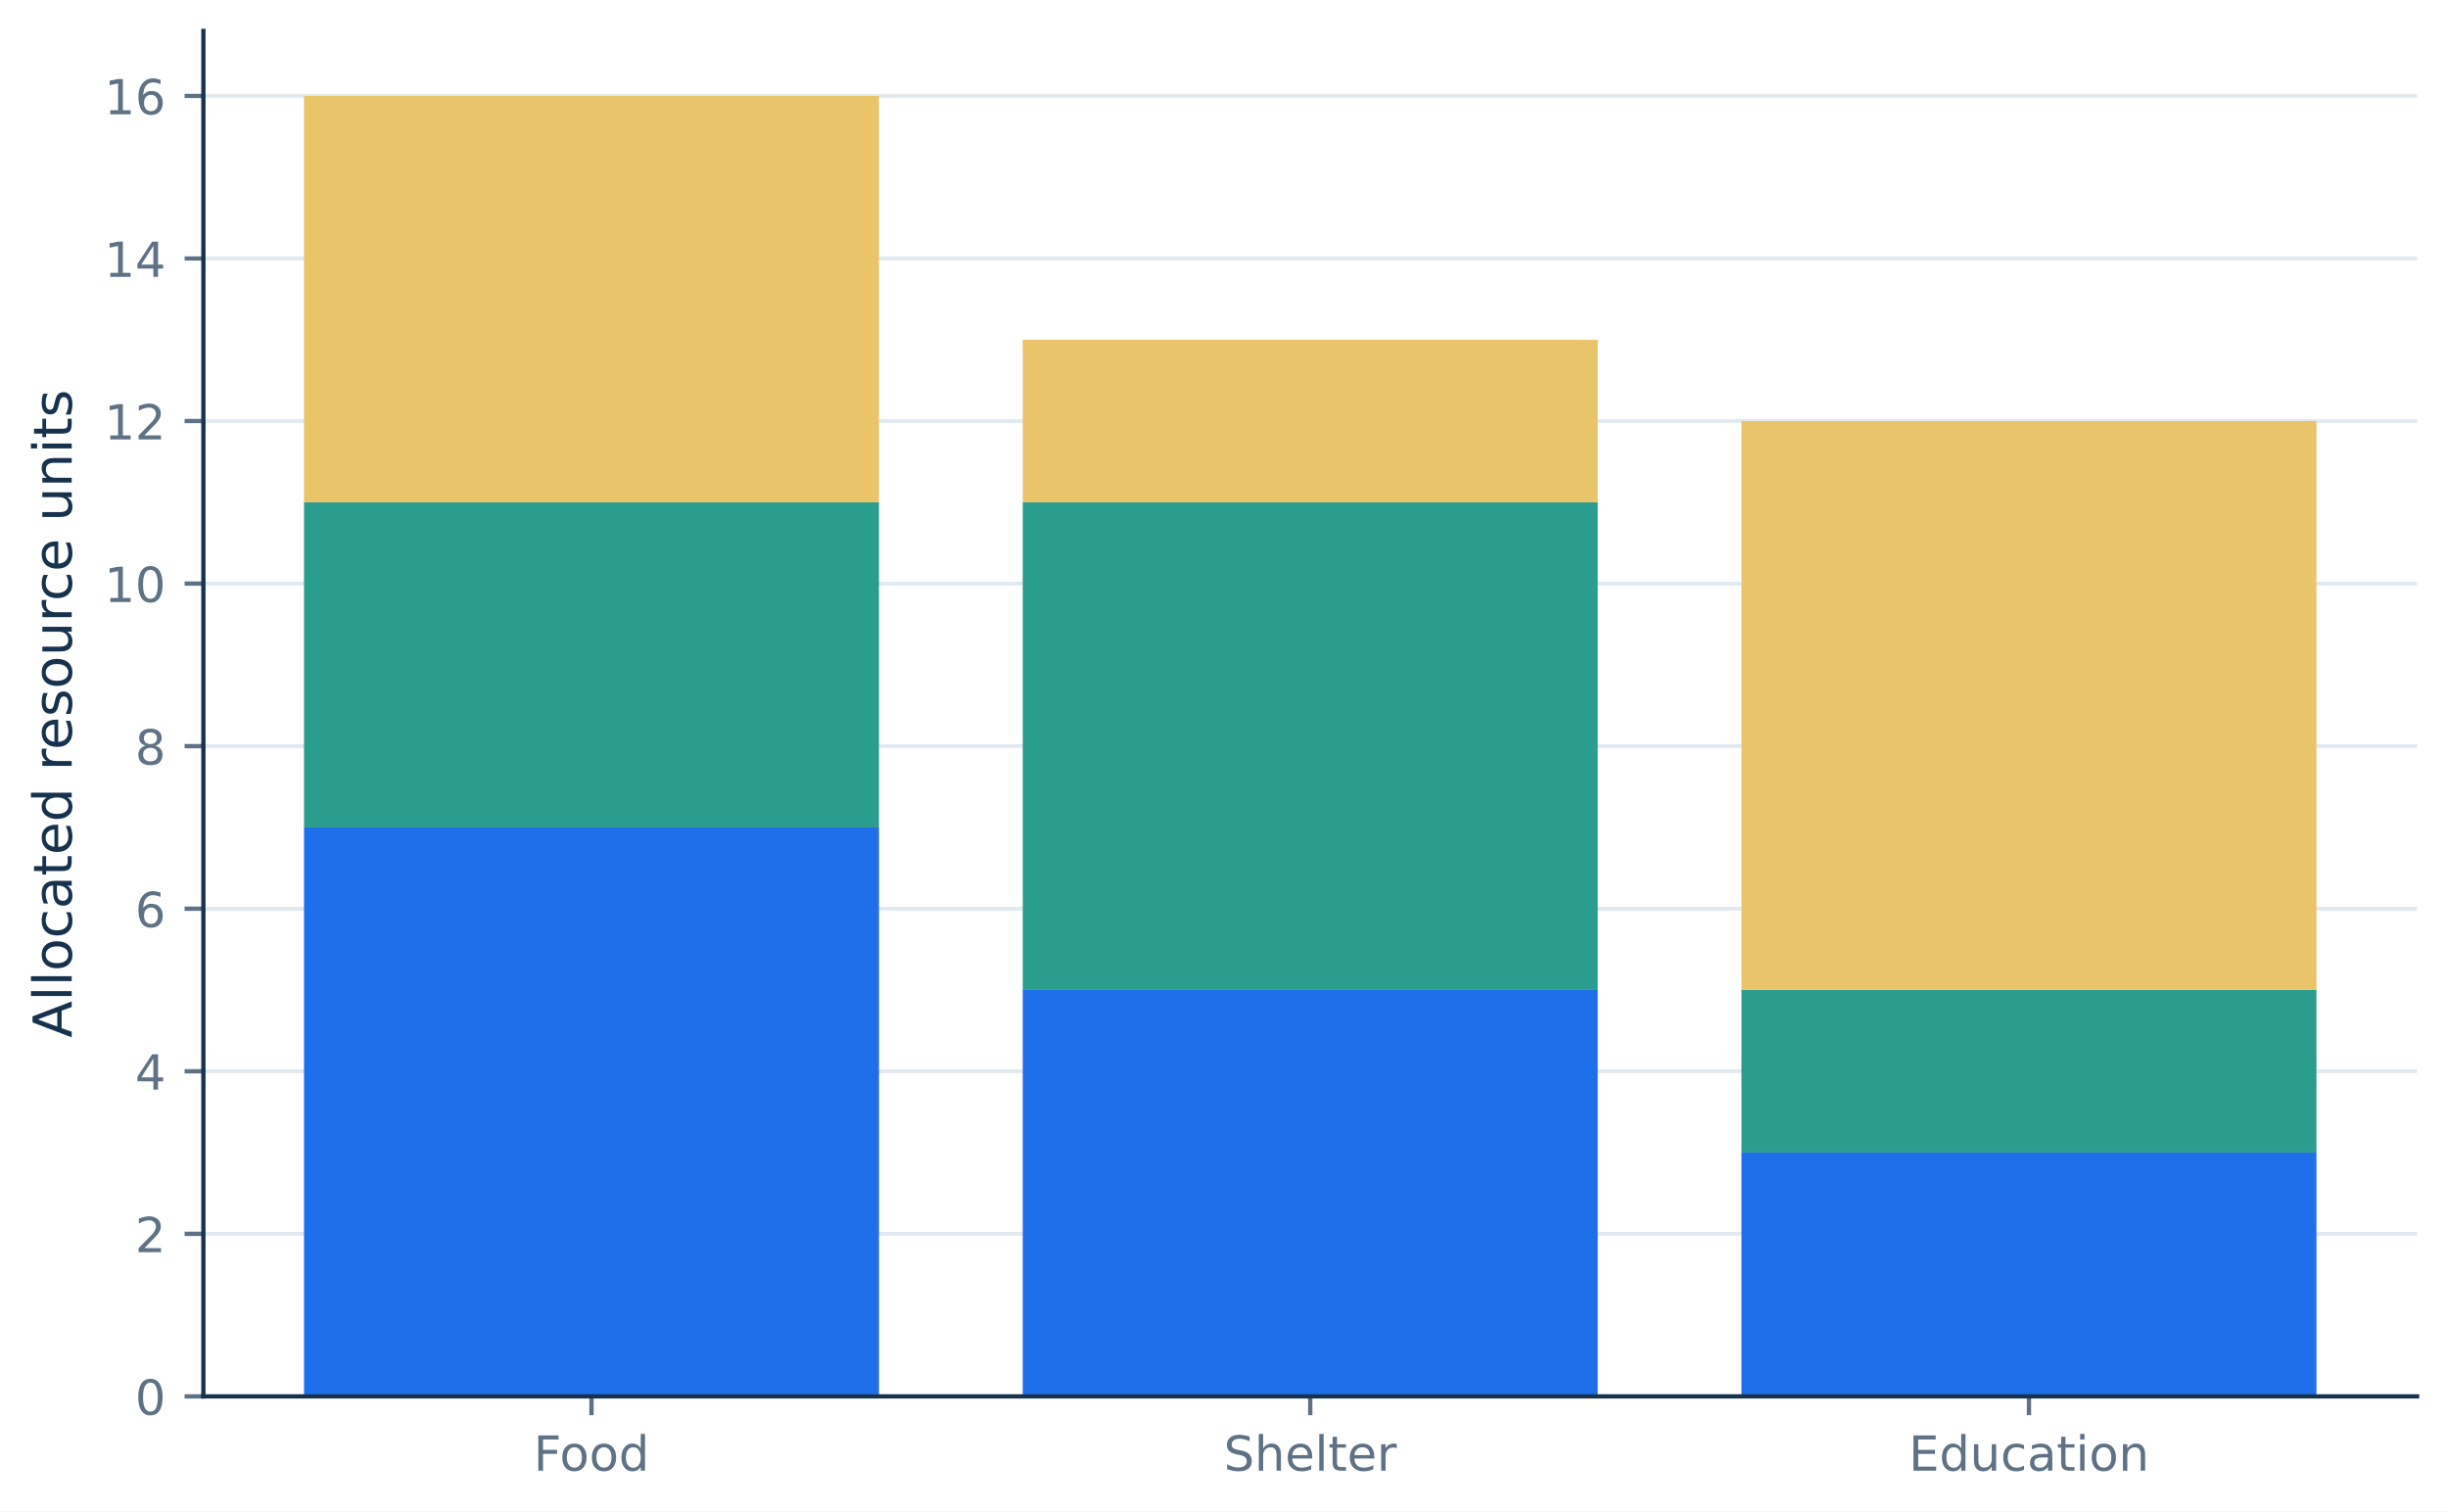
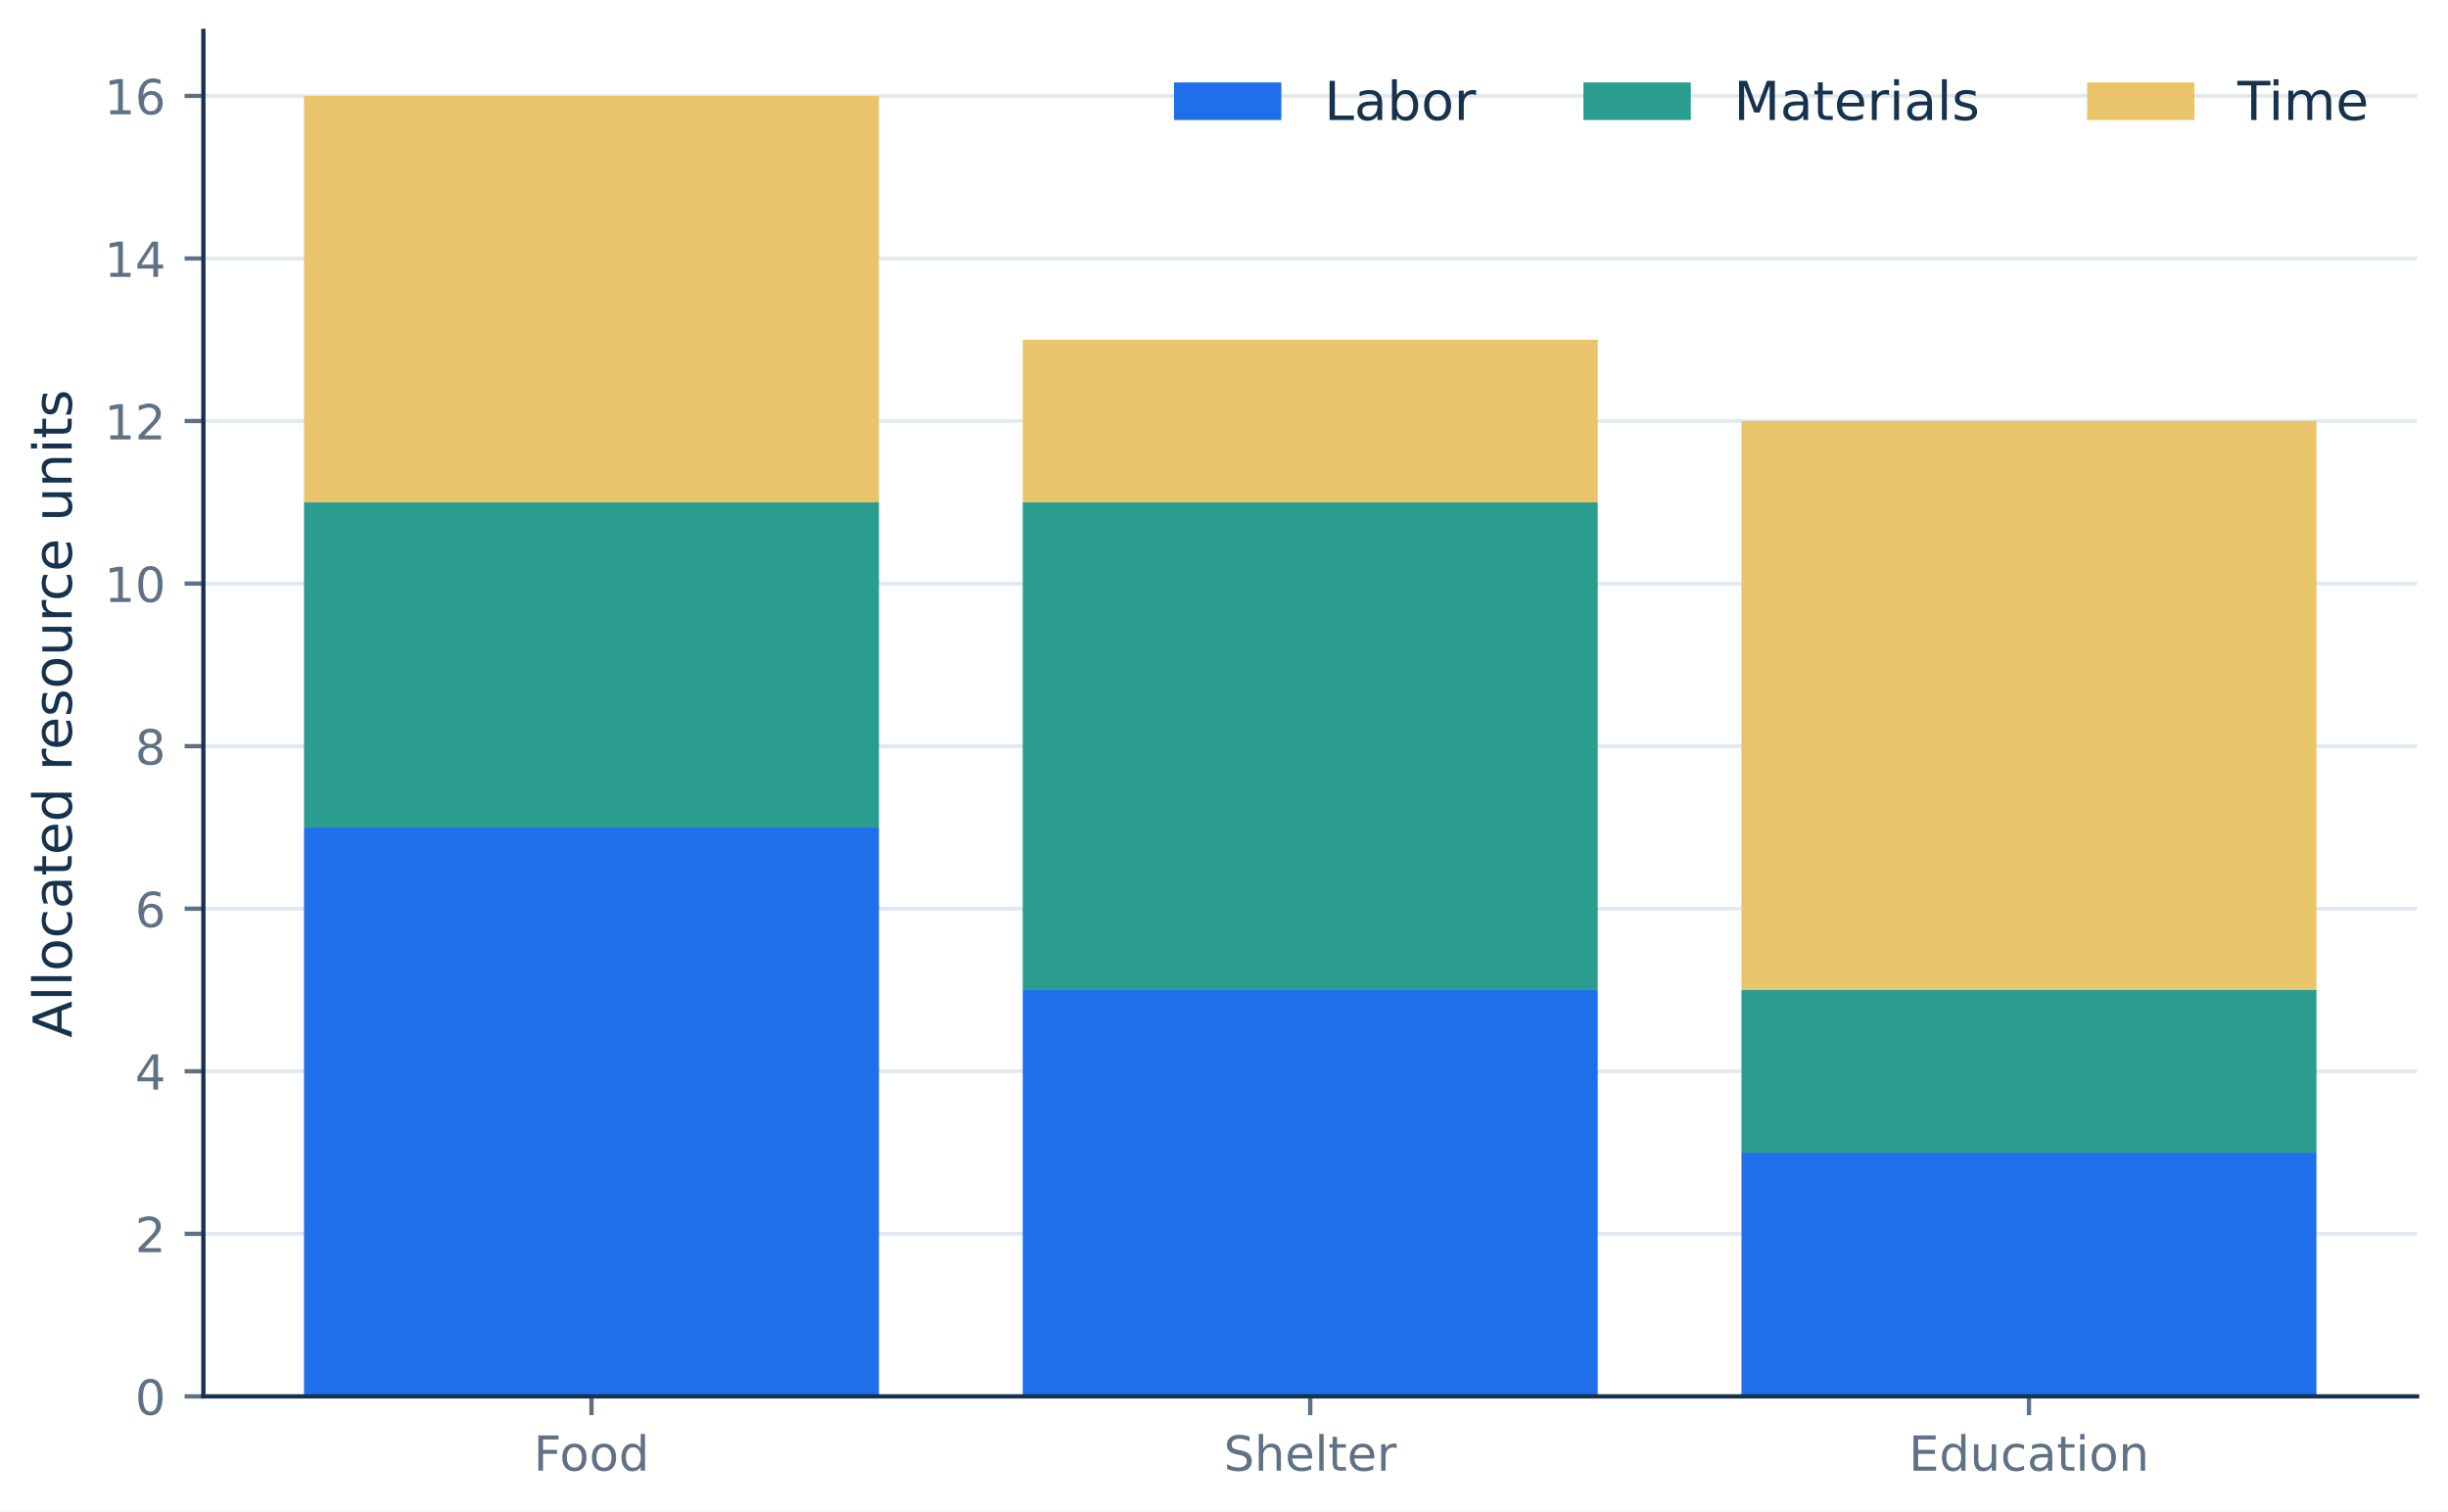
<svg xmlns="http://www.w3.org/2000/svg" xmlns:xlink="http://www.w3.org/1999/xlink" width="456.056pt" height="281.59pt" viewBox="0 0 456.056 281.59" version="1.1">
  <defs>
    <style type="text/css">*{stroke-linejoin: round; stroke-linecap: butt}</style>
  </defs>
  <g id="figure_1">
    <g id="patch_1">
      <path d="M 0 281.59  L 456.056 281.59  L 456.056 0  L 0 0  z " style="fill: #ffffff" />
    </g>
    <g id="axes_1">
      <g id="patch_2">
        <path d="M 37.891 260.12  L 450.296 260.12  L 450.296 5.76  L 37.891 5.76  z " style="fill: #ffffff" />
      </g>
      <g id="matplotlib.axis_1">
        <g id="xtick_1">
          <g id="line2d_1">
            <defs>
-               <path id="m183e701c63" d="M 0 0  L 0 3.5  " style="stroke: #5f7184; stroke-width: 0.8" />
+               <path id="ma02e936d53" d="M 0 0  L 0 3.5  " style="stroke: #5f7184; stroke-width: 0.8" />
            </defs>
            <g>
-               <use xlink:href="#m183e701c63" x="110.195" y="260.12" style="fill: #5f7184; stroke: #5f7184; stroke-width: 0.8" />
+               <use xlink:href="#ma02e936d53" x="110.195" y="260.12" style="fill: #5f7184; stroke: #5f7184; stroke-width: 0.8" />
            </g>
          </g>
          <g id="text_1">
            <text style="font-size: 9px; font-family: 'DejaVu Sans'; text-anchor: middle; fill: #5f7184" x="110.195" y="273.959" transform="rotate(-0 110.1954 273.9586)">Food</text>
          </g>
        </g>
        <g id="xtick_2">
          <g id="line2d_2">
            <g>
-               <use xlink:href="#m183e701c63" x="244.093" y="260.12" style="fill: #5f7184; stroke: #5f7184; stroke-width: 0.8" />
+               <use xlink:href="#ma02e936d53" x="244.093" y="260.12" style="fill: #5f7184; stroke: #5f7184; stroke-width: 0.8" />
            </g>
          </g>
          <g id="text_2">
            <text style="font-size: 9px; font-family: 'DejaVu Sans'; text-anchor: middle; fill: #5f7184" x="244.093" y="273.959" transform="rotate(-0 244.0931 273.9586)">Shelter</text>
          </g>
        </g>
        <g id="xtick_3">
          <g id="line2d_3">
            <g>
-               <use xlink:href="#m183e701c63" x="377.991" y="260.12" style="fill: #5f7184; stroke: #5f7184; stroke-width: 0.8" />
+               <use xlink:href="#ma02e936d53" x="377.991" y="260.12" style="fill: #5f7184; stroke: #5f7184; stroke-width: 0.8" />
            </g>
          </g>
          <g id="text_3">
            <text style="font-size: 9px; font-family: 'DejaVu Sans'; text-anchor: middle; fill: #5f7184" x="377.991" y="273.959" transform="rotate(-0 377.9909 273.9586)">Education</text>
          </g>
        </g>
      </g>
      <g id="matplotlib.axis_2">
        <g id="ytick_1">
          <g id="line2d_4">
-             <path d="M 37.891 260.12  L 450.296 260.12  " clip-path="url(#p0f1554efd0)" style="fill: none; stroke: #d9e3ec; stroke-opacity: 0.8; stroke-width: 0.7; stroke-linecap: square" />
+             <path d="M 37.891 260.12  L 450.296 260.12  " clip-path="url(#p8196455a66)" style="fill: none; stroke: #d9e3ec; stroke-opacity: 0.8; stroke-width: 0.7; stroke-linecap: square" />
          </g>
          <g id="line2d_5">
            <defs>
-               <path id="m30c2b1689f" d="M 0 0  L -3.5 0  " style="stroke: #5f7184; stroke-width: 0.8" />
+               <path id="m35cfb51935" d="M 0 0  L -3.5 0  " style="stroke: #5f7184; stroke-width: 0.8" />
            </defs>
            <g>
-               <use xlink:href="#m30c2b1689f" x="37.891" y="260.12" style="fill: #5f7184; stroke: #5f7184; stroke-width: 0.8" />
+               <use xlink:href="#m35cfb51935" x="37.891" y="260.12" style="fill: #5f7184; stroke: #5f7184; stroke-width: 0.8" />
            </g>
          </g>
          <g id="text_4">
            <text style="font-size: 9px; font-family: 'DejaVu Sans'; text-anchor: end; fill: #5f7184" x="30.891" y="263.539" transform="rotate(-0 30.89062 263.5393)">0</text>
          </g>
        </g>
        <g id="ytick_2">
          <g id="line2d_6">
-             <path d="M 37.891 229.839  L 450.296 229.839  " clip-path="url(#p0f1554efd0)" style="fill: none; stroke: #d9e3ec; stroke-opacity: 0.8; stroke-width: 0.7; stroke-linecap: square" />
+             <path d="M 37.891 229.839  L 450.296 229.839  " clip-path="url(#p8196455a66)" style="fill: none; stroke: #d9e3ec; stroke-opacity: 0.8; stroke-width: 0.7; stroke-linecap: square" />
          </g>
          <g id="line2d_7">
            <g>
-               <use xlink:href="#m30c2b1689f" x="37.891" y="229.839" style="fill: #5f7184; stroke: #5f7184; stroke-width: 0.8" />
+               <use xlink:href="#m35cfb51935" x="37.891" y="229.839" style="fill: #5f7184; stroke: #5f7184; stroke-width: 0.8" />
            </g>
          </g>
          <g id="text_5">
            <text style="font-size: 9px; font-family: 'DejaVu Sans'; text-anchor: end; fill: #5f7184" x="30.891" y="233.258" transform="rotate(-0 30.89062 233.2583)">2</text>
          </g>
        </g>
        <g id="ytick_3">
          <g id="line2d_8">
-             <path d="M 37.891 199.558  L 450.296 199.558  " clip-path="url(#p0f1554efd0)" style="fill: none; stroke: #d9e3ec; stroke-opacity: 0.8; stroke-width: 0.7; stroke-linecap: square" />
+             <path d="M 37.891 199.558  L 450.296 199.558  " clip-path="url(#p8196455a66)" style="fill: none; stroke: #d9e3ec; stroke-opacity: 0.8; stroke-width: 0.7; stroke-linecap: square" />
          </g>
          <g id="line2d_9">
            <g>
-               <use xlink:href="#m30c2b1689f" x="37.891" y="199.558" style="fill: #5f7184; stroke: #5f7184; stroke-width: 0.8" />
+               <use xlink:href="#m35cfb51935" x="37.891" y="199.558" style="fill: #5f7184; stroke: #5f7184; stroke-width: 0.8" />
            </g>
          </g>
          <g id="text_6">
            <text style="font-size: 9px; font-family: 'DejaVu Sans'; text-anchor: end; fill: #5f7184" x="30.891" y="202.977" transform="rotate(-0 30.89062 202.9774)">4</text>
          </g>
        </g>
        <g id="ytick_4">
          <g id="line2d_10">
-             <path d="M 37.891 169.277  L 450.296 169.277  " clip-path="url(#p0f1554efd0)" style="fill: none; stroke: #d9e3ec; stroke-opacity: 0.8; stroke-width: 0.7; stroke-linecap: square" />
+             <path d="M 37.891 169.277  L 450.296 169.277  " clip-path="url(#p8196455a66)" style="fill: none; stroke: #d9e3ec; stroke-opacity: 0.8; stroke-width: 0.7; stroke-linecap: square" />
          </g>
          <g id="line2d_11">
            <g>
-               <use xlink:href="#m30c2b1689f" x="37.891" y="169.277" style="fill: #5f7184; stroke: #5f7184; stroke-width: 0.8" />
+               <use xlink:href="#m35cfb51935" x="37.891" y="169.277" style="fill: #5f7184; stroke: #5f7184; stroke-width: 0.8" />
            </g>
          </g>
          <g id="text_7">
            <text style="font-size: 9px; font-family: 'DejaVu Sans'; text-anchor: end; fill: #5f7184" x="30.891" y="172.696" transform="rotate(-0 30.89062 172.6964)">6</text>
          </g>
        </g>
        <g id="ytick_5">
          <g id="line2d_12">
-             <path d="M 37.891 138.996  L 450.296 138.996  " clip-path="url(#p0f1554efd0)" style="fill: none; stroke: #d9e3ec; stroke-opacity: 0.8; stroke-width: 0.7; stroke-linecap: square" />
+             <path d="M 37.891 138.996  L 450.296 138.996  " clip-path="url(#p8196455a66)" style="fill: none; stroke: #d9e3ec; stroke-opacity: 0.8; stroke-width: 0.7; stroke-linecap: square" />
          </g>
          <g id="line2d_13">
            <g>
-               <use xlink:href="#m30c2b1689f" x="37.891" y="138.996" style="fill: #5f7184; stroke: #5f7184; stroke-width: 0.8" />
+               <use xlink:href="#m35cfb51935" x="37.891" y="138.996" style="fill: #5f7184; stroke: #5f7184; stroke-width: 0.8" />
            </g>
          </g>
          <g id="text_8">
            <text style="font-size: 9px; font-family: 'DejaVu Sans'; text-anchor: end; fill: #5f7184" x="30.891" y="142.415" transform="rotate(-0 30.89062 142.4155)">8</text>
          </g>
        </g>
        <g id="ytick_6">
          <g id="line2d_14">
-             <path d="M 37.891 108.715  L 450.296 108.715  " clip-path="url(#p0f1554efd0)" style="fill: none; stroke: #d9e3ec; stroke-opacity: 0.8; stroke-width: 0.7; stroke-linecap: square" />
+             <path d="M 37.891 108.715  L 450.296 108.715  " clip-path="url(#p8196455a66)" style="fill: none; stroke: #d9e3ec; stroke-opacity: 0.8; stroke-width: 0.7; stroke-linecap: square" />
          </g>
          <g id="line2d_15">
            <g>
-               <use xlink:href="#m30c2b1689f" x="37.891" y="108.715" style="fill: #5f7184; stroke: #5f7184; stroke-width: 0.8" />
+               <use xlink:href="#m35cfb51935" x="37.891" y="108.715" style="fill: #5f7184; stroke: #5f7184; stroke-width: 0.8" />
            </g>
          </g>
          <g id="text_9">
            <text style="font-size: 9px; font-family: 'DejaVu Sans'; text-anchor: end; fill: #5f7184" x="30.891" y="112.135" transform="rotate(-0 30.89062 112.1345)">10</text>
          </g>
        </g>
        <g id="ytick_7">
          <g id="line2d_16">
-             <path d="M 37.891 78.434  L 450.296 78.434  " clip-path="url(#p0f1554efd0)" style="fill: none; stroke: #d9e3ec; stroke-opacity: 0.8; stroke-width: 0.7; stroke-linecap: square" />
+             <path d="M 37.891 78.434  L 450.296 78.434  " clip-path="url(#p8196455a66)" style="fill: none; stroke: #d9e3ec; stroke-opacity: 0.8; stroke-width: 0.7; stroke-linecap: square" />
          </g>
          <g id="line2d_17">
            <g>
-               <use xlink:href="#m30c2b1689f" x="37.891" y="78.434" style="fill: #5f7184; stroke: #5f7184; stroke-width: 0.8" />
+               <use xlink:href="#m35cfb51935" x="37.891" y="78.434" style="fill: #5f7184; stroke: #5f7184; stroke-width: 0.8" />
            </g>
          </g>
          <g id="text_10">
            <text style="font-size: 9px; font-family: 'DejaVu Sans'; text-anchor: end; fill: #5f7184" x="30.891" y="81.854" transform="rotate(-0 30.89062 81.85358)">12</text>
          </g>
        </g>
        <g id="ytick_8">
          <g id="line2d_18">
-             <path d="M 37.891 48.153  L 450.296 48.153  " clip-path="url(#p0f1554efd0)" style="fill: none; stroke: #d9e3ec; stroke-opacity: 0.8; stroke-width: 0.7; stroke-linecap: square" />
+             <path d="M 37.891 48.153  L 450.296 48.153  " clip-path="url(#p8196455a66)" style="fill: none; stroke: #d9e3ec; stroke-opacity: 0.8; stroke-width: 0.7; stroke-linecap: square" />
          </g>
          <g id="line2d_19">
            <g>
-               <use xlink:href="#m30c2b1689f" x="37.891" y="48.153" style="fill: #5f7184; stroke: #5f7184; stroke-width: 0.8" />
+               <use xlink:href="#m35cfb51935" x="37.891" y="48.153" style="fill: #5f7184; stroke: #5f7184; stroke-width: 0.8" />
            </g>
          </g>
          <g id="text_11">
            <text style="font-size: 9px; font-family: 'DejaVu Sans'; text-anchor: end; fill: #5f7184" x="30.891" y="51.573" transform="rotate(-0 30.89062 51.57263)">14</text>
          </g>
        </g>
        <g id="ytick_9">
          <g id="line2d_20">
-             <path d="M 37.891 17.872  L 450.296 17.872  " clip-path="url(#p0f1554efd0)" style="fill: none; stroke: #d9e3ec; stroke-opacity: 0.8; stroke-width: 0.7; stroke-linecap: square" />
+             <path d="M 37.891 17.872  L 450.296 17.872  " clip-path="url(#p8196455a66)" style="fill: none; stroke: #d9e3ec; stroke-opacity: 0.8; stroke-width: 0.7; stroke-linecap: square" />
          </g>
          <g id="line2d_21">
            <g>
-               <use xlink:href="#m30c2b1689f" x="37.891" y="17.872" style="fill: #5f7184; stroke: #5f7184; stroke-width: 0.8" />
+               <use xlink:href="#m35cfb51935" x="37.891" y="17.872" style="fill: #5f7184; stroke: #5f7184; stroke-width: 0.8" />
            </g>
          </g>
          <g id="text_12">
            <text style="font-size: 9px; font-family: 'DejaVu Sans'; text-anchor: end; fill: #5f7184" x="30.891" y="21.292" transform="rotate(-0 30.89062 21.29168)">16</text>
          </g>
        </g>
        <g id="text_13">
          <text style="font-size: 10px; font-family: 'DejaVu Sans'; text-anchor: middle; fill: #17324d" x="13.358" y="132.94" transform="rotate(-90 13.35844 132.94)">Allocated resource units</text>
        </g>
      </g>
      <g id="patch_3">
-         <path d="M 56.636 260.12  L 163.754 260.12  L 163.754 154.137  L 56.636 154.137  z " clip-path="url(#p0f1554efd0)" style="fill: #1f6feb" />
+         <path d="M 56.636 260.12  L 163.754 260.12  L 163.754 154.137  L 56.636 154.137  z " clip-path="url(#p8196455a66)" style="fill: #1f6feb" />
      </g>
      <g id="patch_4">
-         <path d="M 190.534 260.12  L 297.652 260.12  L 297.652 184.418  L 190.534 184.418  z " clip-path="url(#p0f1554efd0)" style="fill: #1f6feb" />
+         <path d="M 190.534 260.12  L 297.652 260.12  L 297.652 184.418  L 190.534 184.418  z " clip-path="url(#p8196455a66)" style="fill: #1f6feb" />
      </g>
      <g id="patch_5">
-         <path d="M 324.432 260.12  L 431.55 260.12  L 431.55 214.699  L 324.432 214.699  z " clip-path="url(#p0f1554efd0)" style="fill: #1f6feb" />
+         <path d="M 324.432 260.12  L 431.55 260.12  L 431.55 214.699  L 324.432 214.699  z " clip-path="url(#p8196455a66)" style="fill: #1f6feb" />
      </g>
      <g id="patch_6">
-         <path d="M 56.636 154.137  L 163.754 154.137  L 163.754 93.575  L 56.636 93.575  z " clip-path="url(#p0f1554efd0)" style="fill: #2a9d8f" />
+         <path d="M 56.636 154.137  L 163.754 154.137  L 163.754 93.575  L 56.636 93.575  z " clip-path="url(#p8196455a66)" style="fill: #2a9d8f" />
      </g>
      <g id="patch_7">
-         <path d="M 190.534 184.418  L 297.652 184.418  L 297.652 93.575  L 190.534 93.575  z " clip-path="url(#p0f1554efd0)" style="fill: #2a9d8f" />
+         <path d="M 190.534 184.418  L 297.652 184.418  L 297.652 93.575  L 190.534 93.575  z " clip-path="url(#p8196455a66)" style="fill: #2a9d8f" />
      </g>
      <g id="patch_8">
-         <path d="M 324.432 214.699  L 431.55 214.699  L 431.55 184.418  L 324.432 184.418  z " clip-path="url(#p0f1554efd0)" style="fill: #2a9d8f" />
+         <path d="M 324.432 214.699  L 431.55 214.699  L 431.55 184.418  L 324.432 184.418  z " clip-path="url(#p8196455a66)" style="fill: #2a9d8f" />
      </g>
      <g id="patch_9">
-         <path d="M 56.636 93.575  L 163.754 93.575  L 163.754 17.872  L 56.636 17.872  z " clip-path="url(#p0f1554efd0)" style="fill: #e9c46a" />
+         <path d="M 56.636 93.575  L 163.754 93.575  L 163.754 17.872  L 56.636 17.872  z " clip-path="url(#p8196455a66)" style="fill: #e9c46a" />
      </g>
      <g id="patch_10">
-         <path d="M 190.534 93.575  L 297.652 93.575  L 297.652 63.294  L 190.534 63.294  z " clip-path="url(#p0f1554efd0)" style="fill: #e9c46a" />
+         <path d="M 190.534 93.575  L 297.652 93.575  L 297.652 63.294  L 190.534 63.294  z " clip-path="url(#p8196455a66)" style="fill: #e9c46a" />
      </g>
      <g id="patch_11">
-         <path d="M 324.432 184.418  L 431.55 184.418  L 431.55 78.434  L 324.432 78.434  z " clip-path="url(#p0f1554efd0)" style="fill: #e9c46a" />
+         <path d="M 324.432 184.418  L 431.55 184.418  L 431.55 78.434  L 324.432 78.434  z " clip-path="url(#p8196455a66)" style="fill: #e9c46a" />
      </g>
      <g id="patch_12">
        <path d="M 37.891 260.12  L 37.891 5.76  " style="fill: none; stroke: #17324d; stroke-width: 0.8; stroke-linejoin: miter; stroke-linecap: square" />
      </g>
      <g id="patch_13">
        <path d="M 37.891 260.12  L 450.296 260.12  " style="fill: none; stroke: #17324d; stroke-width: 0.8; stroke-linejoin: miter; stroke-linecap: square" />
+       </g>
+       <g id="legend_1">
+         <g id="patch_14">
+           <path d="M 218.716 22.358  L 238.716 22.358  L 238.716 15.358  L 218.716 15.358  z " style="fill: #1f6feb" />
+         </g>
+         <g id="text_14">
+           <text style="font-size: 10px; font-family: 'DejaVu Sans'; text-anchor: start; fill: #17324d" x="246.716" y="22.358" transform="rotate(-0 246.7159 22.35844)">Labor</text>
+         </g>
+         <g id="patch_15">
+           <path d="M 294.994 22.358  L 314.994 22.358  L 314.994 15.358  L 294.994 15.358  z " style="fill: #2a9d8f" />
+         </g>
+         <g id="text_15">
+           <text style="font-size: 10px; font-family: 'DejaVu Sans'; text-anchor: start; fill: #17324d" x="322.994" y="22.358" transform="rotate(-0 322.9941 22.35844)">Materials</text>
+         </g>
+         <g id="patch_16">
+           <path d="M 388.828 22.358  L 408.828 22.358  L 408.828 15.358  L 388.828 15.358  z " style="fill: #e9c46a" />
+         </g>
+         <g id="text_16">
+           <text style="font-size: 10px; font-family: 'DejaVu Sans'; text-anchor: start; fill: #17324d" x="416.828" y="22.358" transform="rotate(-0 416.8284 22.35844)">Time</text>
+         </g>
      </g>
    </g>
  </g>
  <defs>
-     <clipPath id="p0f1554efd0">
+     <clipPath id="p8196455a66">
      <rect x="37.891" y="5.76" width="412.405" height="254.36" />
    </clipPath>
  </defs>
</svg>
